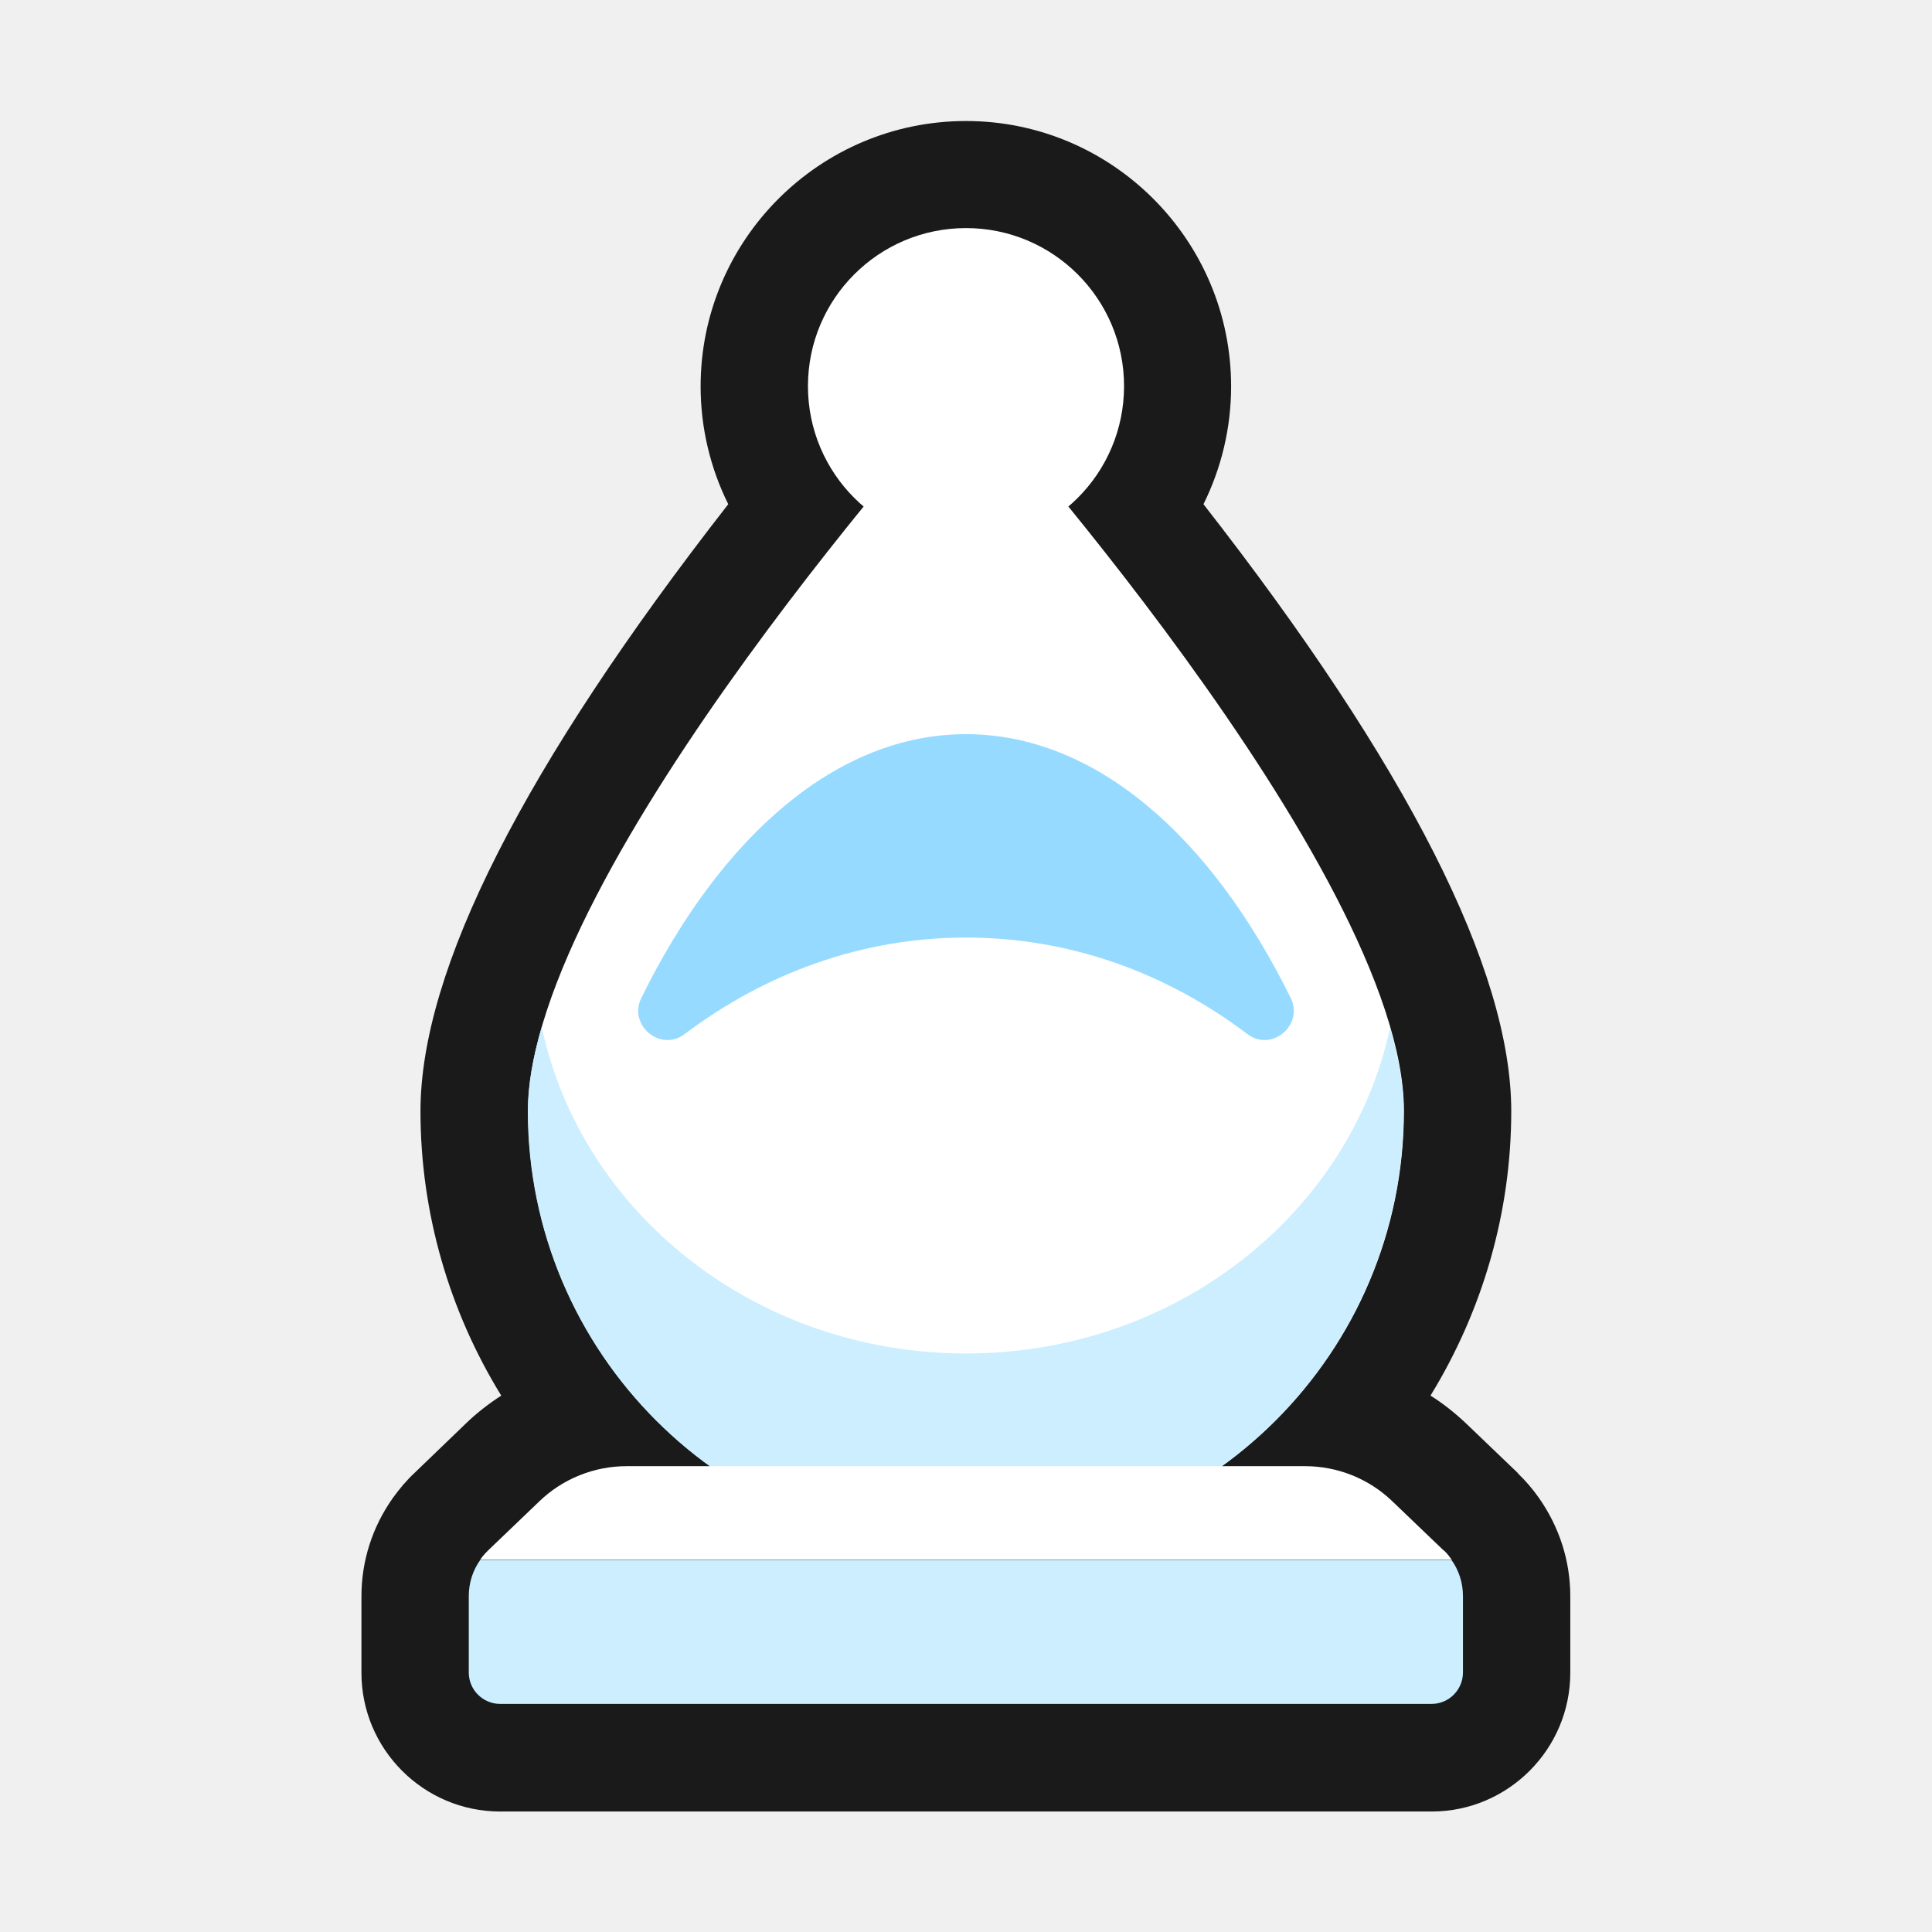
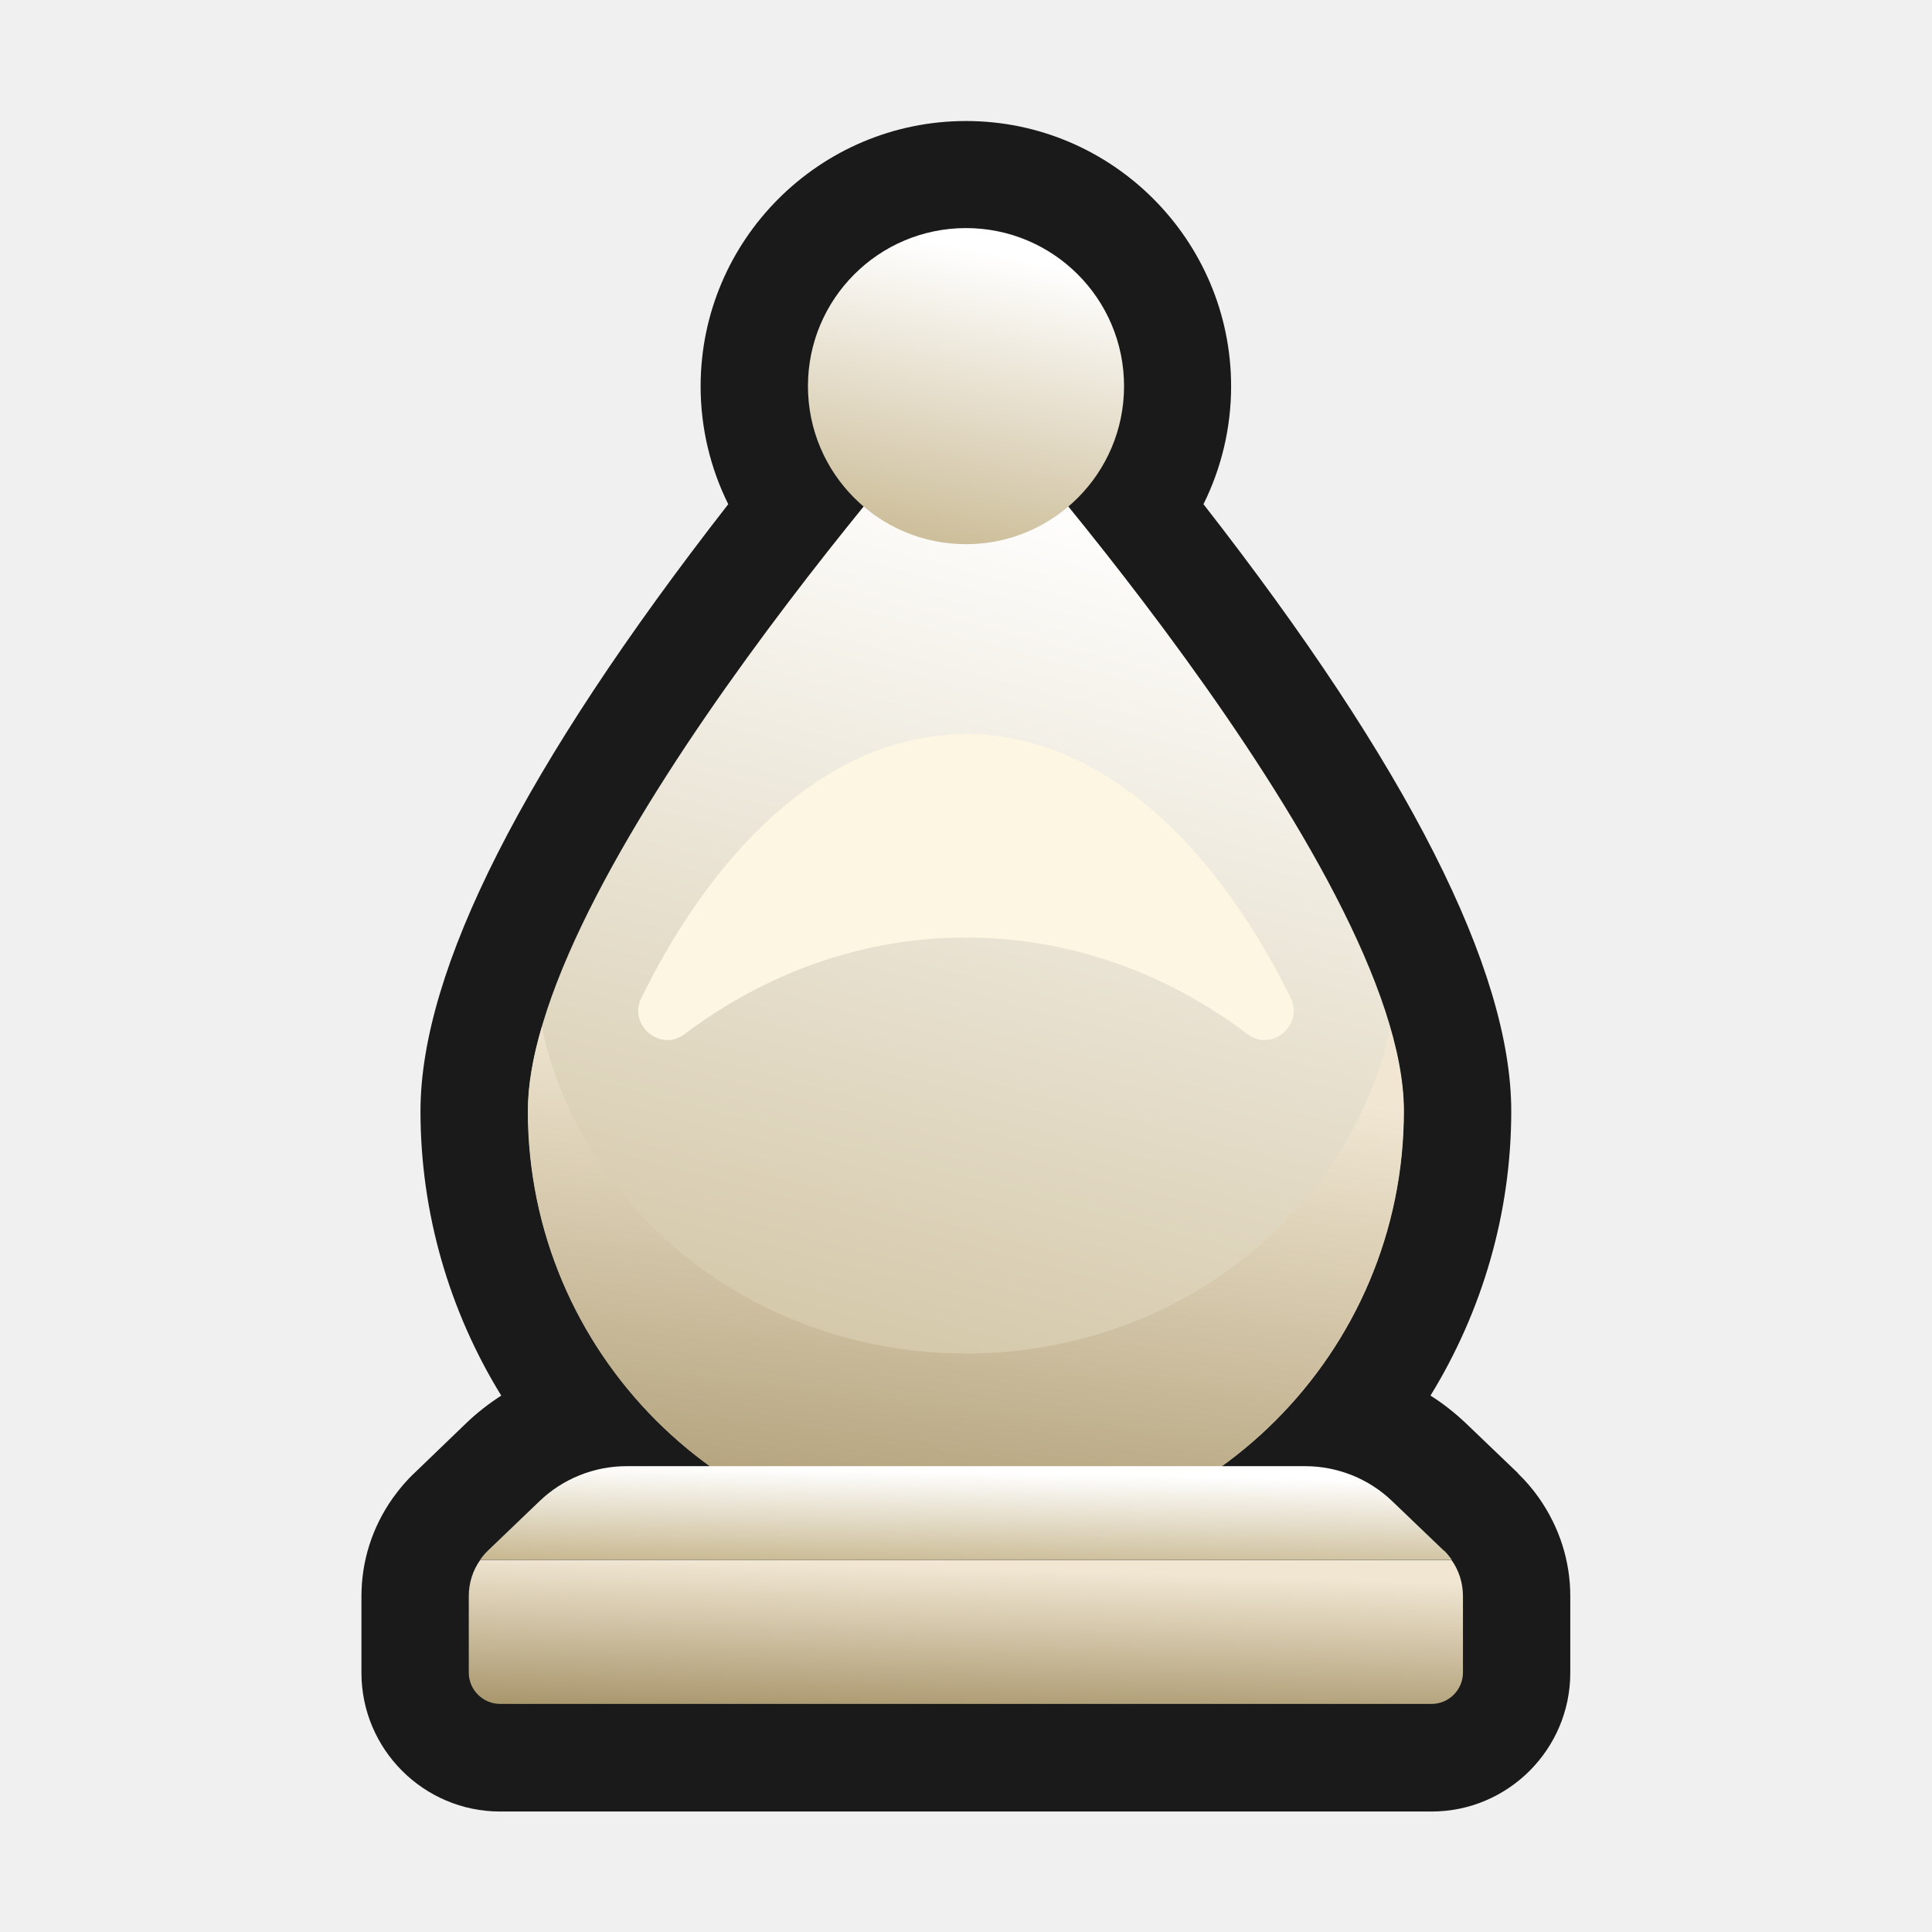
<svg xmlns="http://www.w3.org/2000/svg" id="Layer_2" data-name="Layer 2" viewBox="0 0 72 72">
+   <defs>
+     <linearGradient id="wGrad" x1="0.2" y1="0" x2="0" y2="1">
+       <stop offset="0%" stop-color="#ffffff" />
+       <stop offset="100%" stop-color="#c8b890" />
+     </linearGradient>
+     <linearGradient id="wAccent" x1="0.2" y1="0" x2="0" y2="1">
+       <stop offset="0%" stop-color="#f0e6d2" />
+       <stop offset="100%" stop-color="#a8966c" />
+     </linearGradient>
+   </defs>
  <g id="Rough">
    <g>
      <rect opacity="0" fill="#1a1a1a" width="72" height="72" />
      <g>
        <path fill="#1a1a1a" d="M56.57,54.9l-1.91-1.83c-.42-.4-.87-.76-1.35-1.06,1.94-3.16,3.01-6.82,3.01-10.6,0-5.26-3.86-12.87-11.47-22.62,.67-1.35,1.03-2.85,1.03-4.39,0-5.45-4.43-9.89-9.88-9.89s-9.89,4.43-9.89,9.89c0,1.54,.36,3.04,1.03,4.39-7.61,9.76-11.47,17.36-11.47,22.62,0,3.78,1.07,7.45,3.01,10.6-.48,.31-.93,.66-1.35,1.07l-1.88,1.81c-.3,.28-.57,.6-.82,.95-.76,1.08-1.16,2.34-1.16,3.65v2.85c0,2.85,2.32,5.17,5.17,5.17H53.35c2.85,0,5.17-2.32,5.17-5.17v-2.85c0-1.31-.4-2.57-1.17-3.67-.24-.34-.5-.64-.78-.91Z" />
        <g>
-           <path fill="#fff" d="M19.68,41.4c0,9.01,7.31,16.32,16.32,16.32s16.32-7.31,16.32-16.32S36,14.39,36,14.39c0,0-16.32,18-16.32,27.01Z" />
-           <path fill="#cef" d="M51.81,38.27c-1.47,6.94-7.99,12.17-15.81,12.17s-14.34-5.23-15.81-12.17c-.33,1.12-.52,2.18-.52,3.13,0,9.01,7.31,16.32,16.32,16.32s16.32-7.31,16.32-16.32c0-.95-.19-2.01-.52-3.13Z" />
-           <path fill="#fff" d="M53.8,57.78l-1.91-1.83c-.87-.84-2.04-1.31-3.25-1.31H23.35c-1.21,0-2.38,.47-3.25,1.31l-1.91,1.83c-.11,.11-.21,.22-.29,.34H54.1c-.09-.12-.18-.24-.29-.34Z" />
-           <path fill="#cef" d="M17.47,62.33c0,.65,.53,1.17,1.17,1.17H53.35c.65,0,1.17-.53,1.17-1.17v-2.85c0-.49-.15-.96-.43-1.35H17.9c-.28,.39-.43,.86-.43,1.35v2.85Z" />
-           <circle fill="#fff" cx="36" cy="14.39" r="5.89" />
-           <path fill="#96dbff" d="M36,34.94c3.88,0,7.48,1.32,10.49,3.6,.9,.68,2.11-.34,1.61-1.35-2.97-6.03-7.29-9.83-12.1-9.83s-9.13,3.8-12.1,9.83c-.5,1.01,.71,2.03,1.61,1.35,3.01-2.27,6.61-3.6,10.49-3.6Z" />
+           <path fill="url(#wGrad)" d="M19.68,41.4c0,9.01,7.31,16.32,16.32,16.32s16.32-7.31,16.32-16.32S36,14.39,36,14.39c0,0-16.32,18-16.32,27.01Z" />
+           <path fill="url(#wAccent)" d="M51.81,38.27c-1.47,6.94-7.99,12.17-15.81,12.17s-14.34-5.23-15.81-12.17c-.33,1.12-.52,2.18-.52,3.13,0,9.01,7.31,16.32,16.32,16.32s16.32-7.31,16.32-16.32c0-.95-.19-2.01-.52-3.13Z" />
+           <path fill="url(#wGrad)" d="M53.8,57.78l-1.91-1.83c-.87-.84-2.04-1.31-3.25-1.31H23.35c-1.21,0-2.38,.47-3.25,1.31l-1.91,1.83c-.11,.11-.21,.22-.29,.34H54.1c-.09-.12-.18-.24-.29-.34Z" />
+           <path fill="url(#wAccent)" d="M17.47,62.33c0,.65,.53,1.17,1.17,1.17H53.35c.65,0,1.17-.53,1.17-1.17v-2.85c0-.49-.15-.96-.43-1.35H17.9c-.28,.39-.43,.86-.43,1.35v2.85Z" />
+           <circle fill="url(#wGrad)" cx="36" cy="14.39" r="5.89" />
+           <path fill="#fdf6e3" d="M36,34.94c3.88,0,7.48,1.32,10.49,3.6,.9,.68,2.11-.34,1.61-1.35-2.97-6.03-7.29-9.83-12.1-9.83s-9.13,3.8-12.1,9.83c-.5,1.01,.71,2.03,1.61,1.35,3.01-2.27,6.61-3.6,10.49-3.6Z" />
        </g>
      </g>
    </g>
  </g>
</svg>
